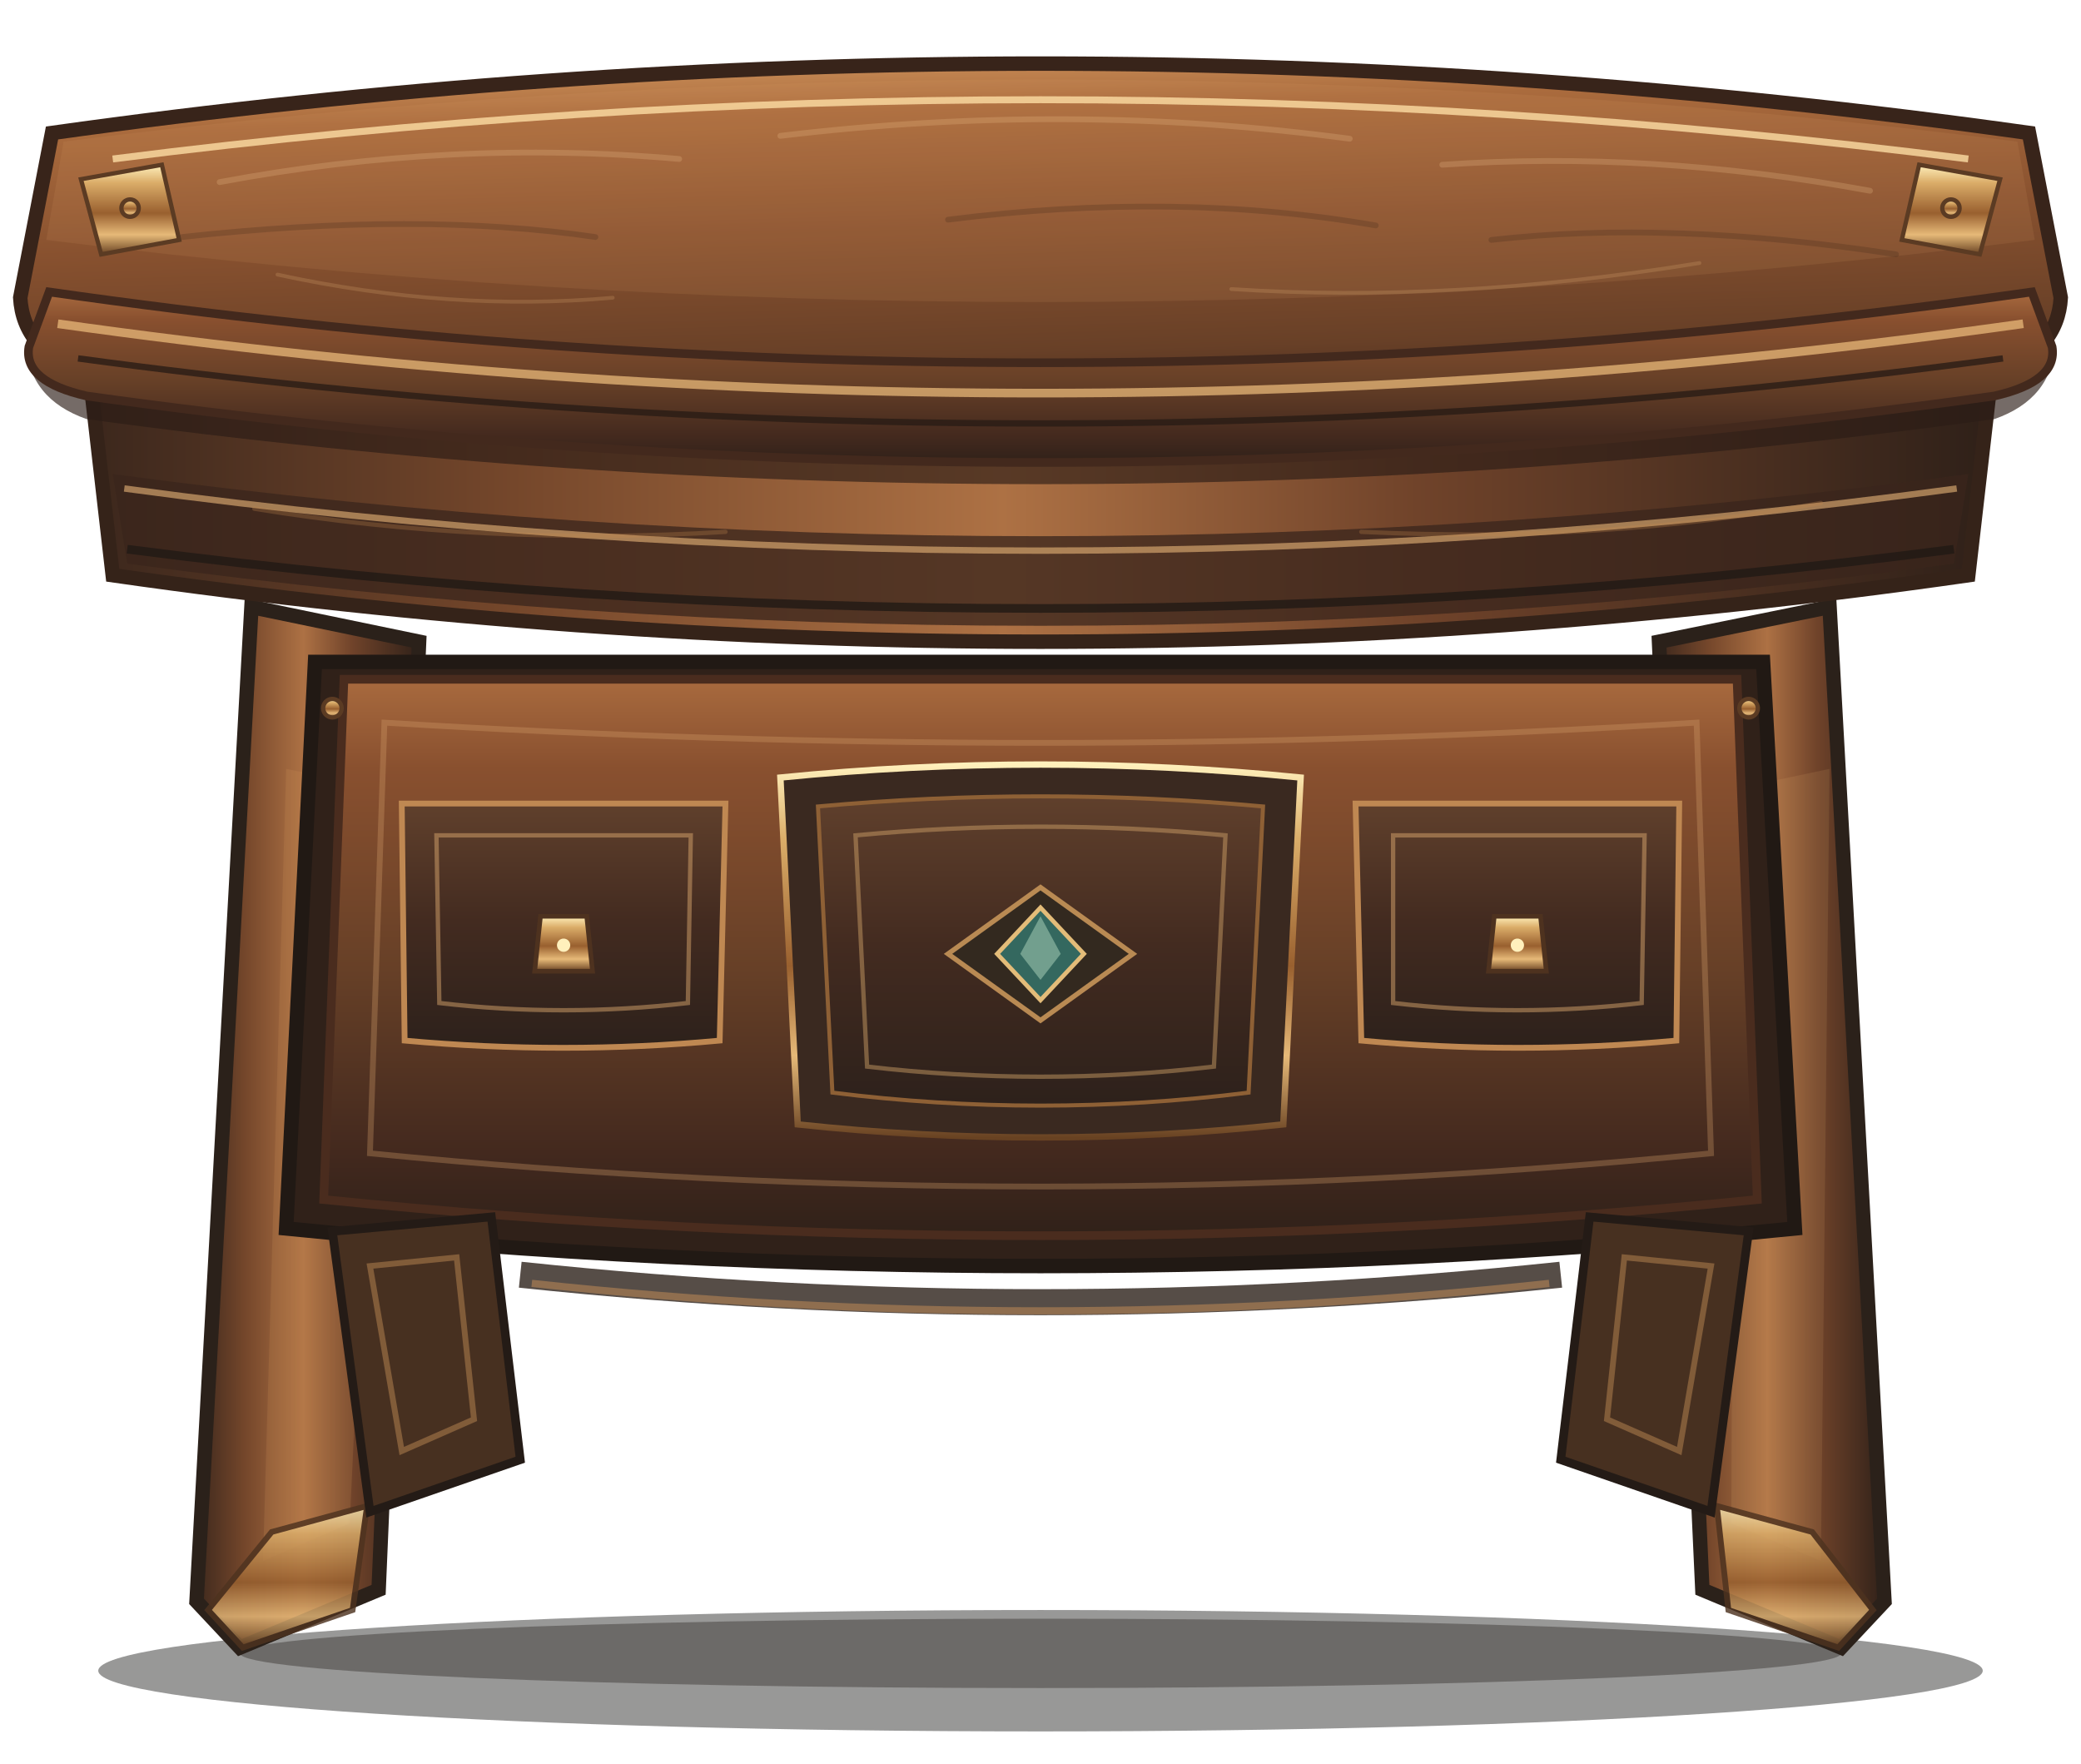
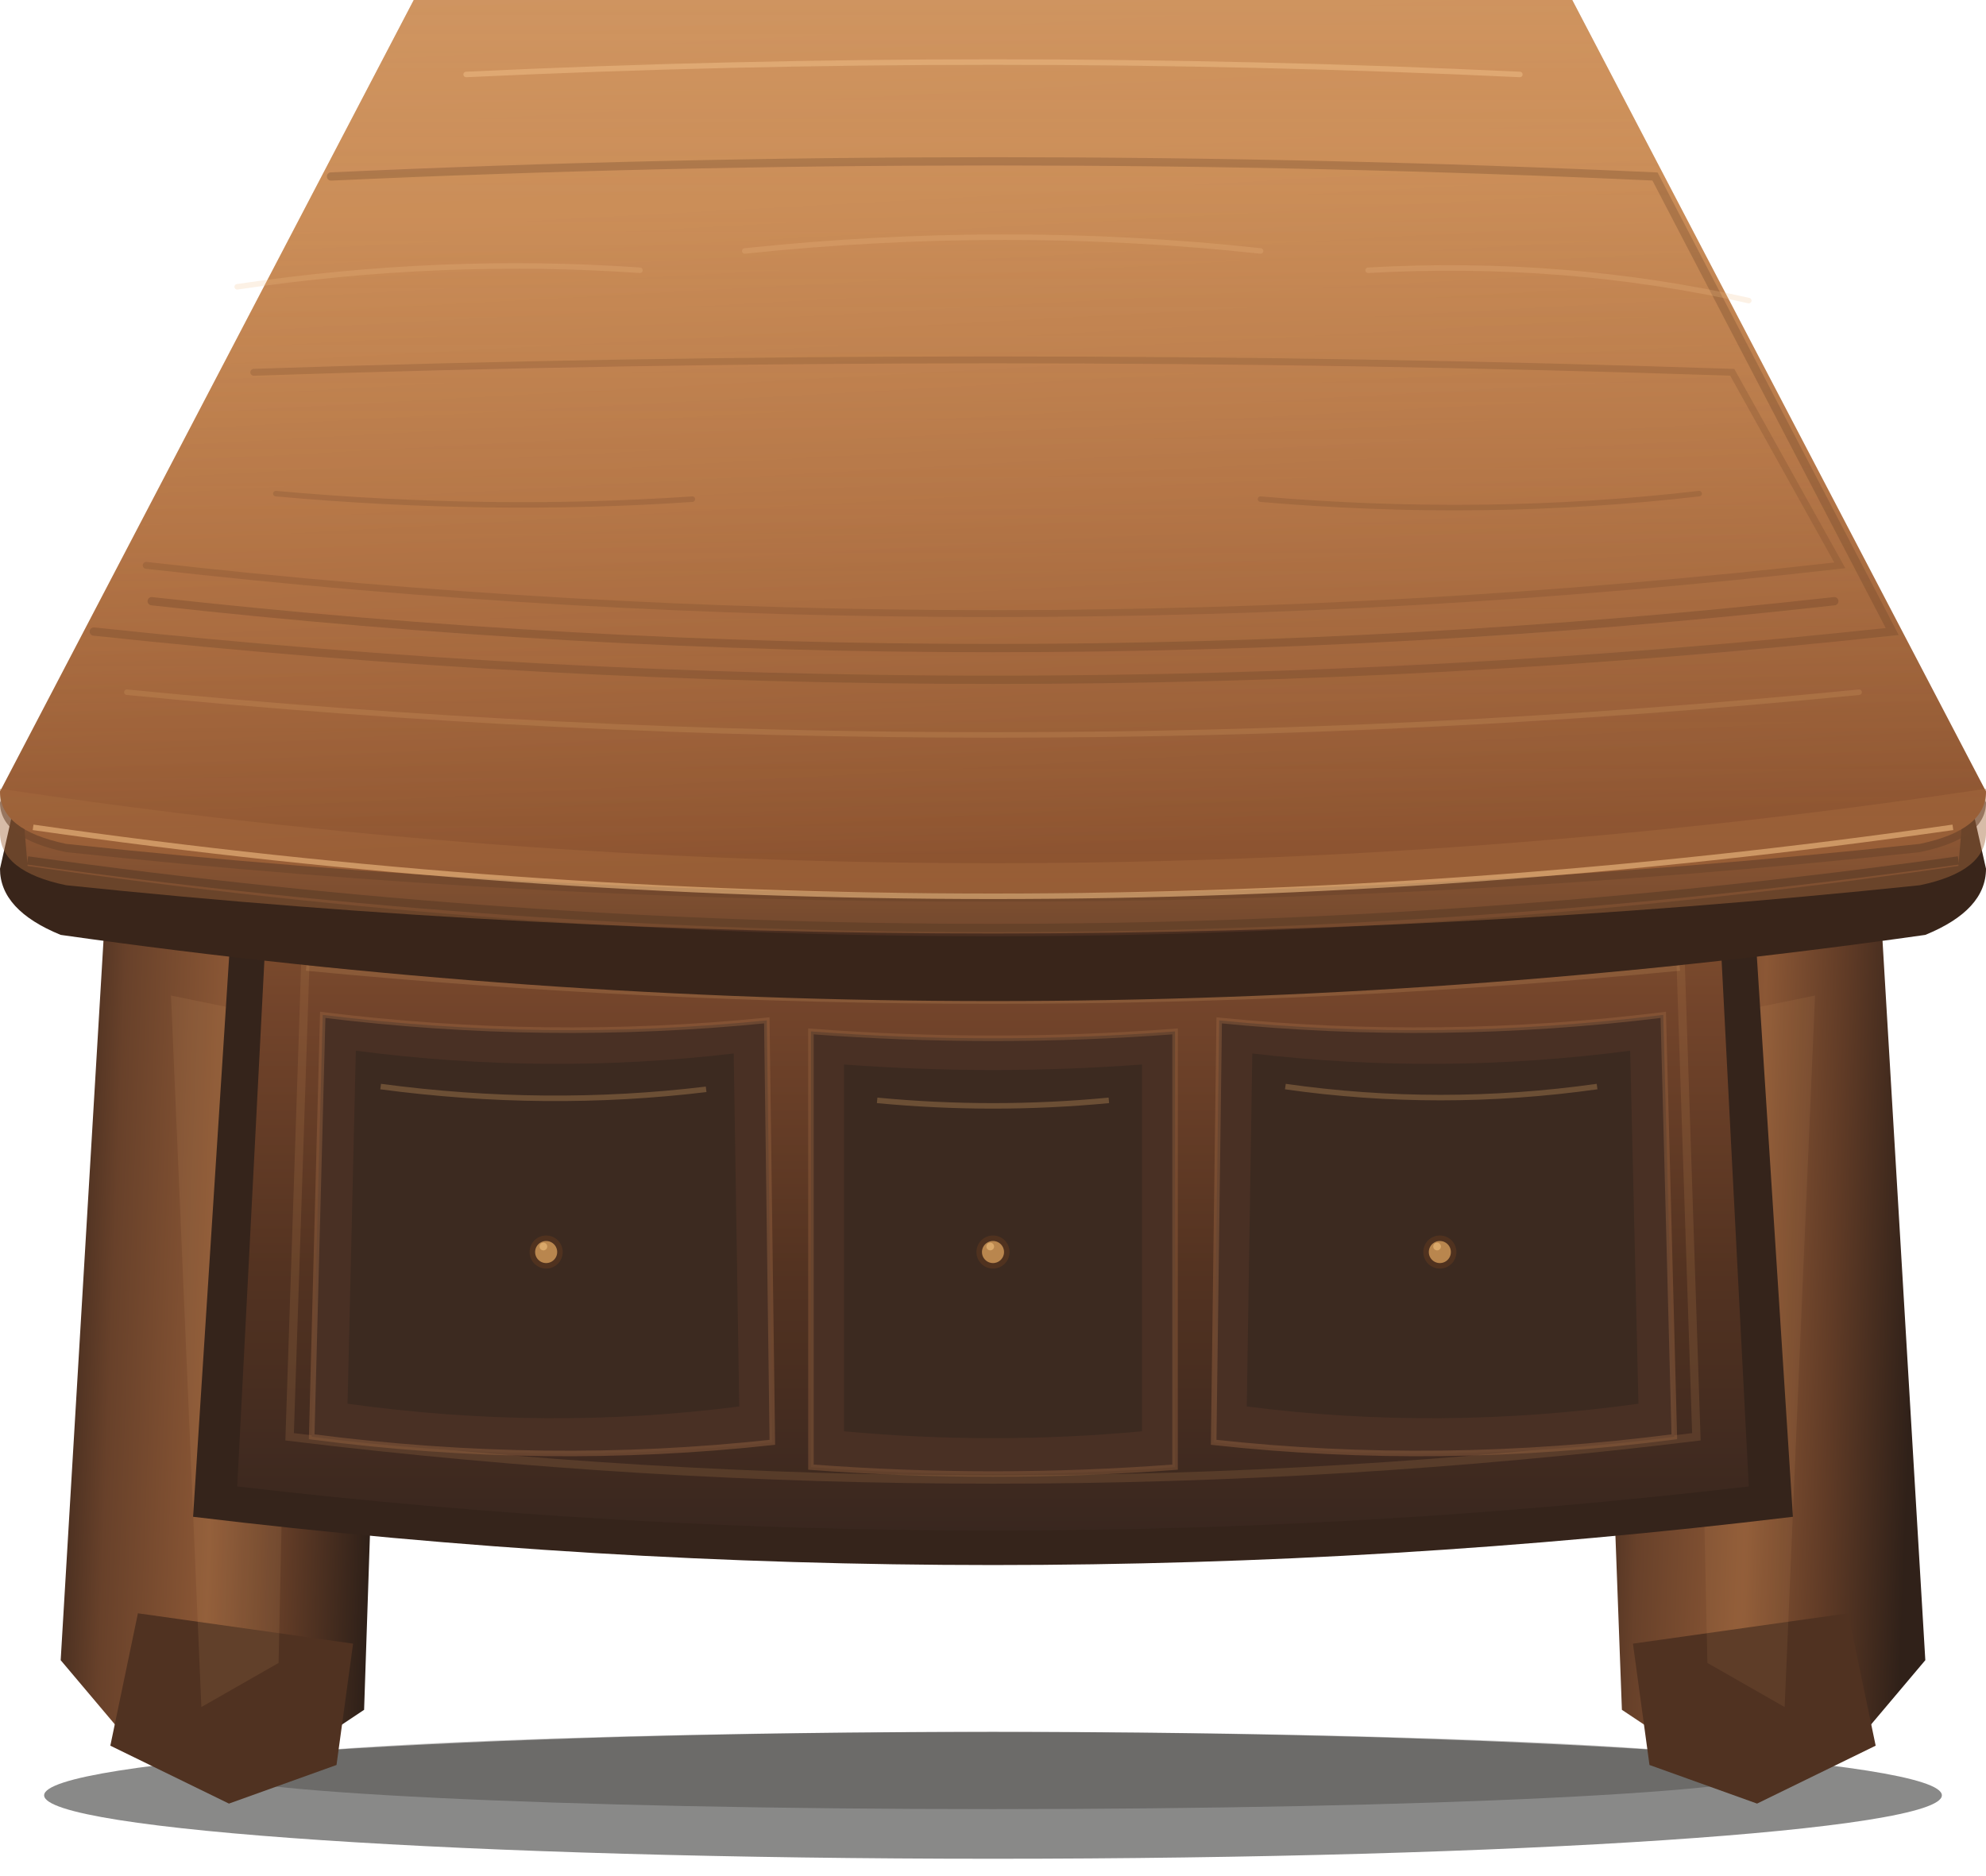
- <svg xmlns="http://www.w3.org/2000/svg" width="720" height="610" viewBox="0 0 720 610">
+ <svg xmlns="http://www.w3.org/2000/svg" width="720" height="680" viewBox="0 0 720 680">
  <defs>
-     <linearGradient id="woodTop" x1="0" y1="0" x2=".15" y2="1">
-       <stop stop-color="#d59a61" />
-       <stop offset=".18" stop-color="#aa6b3d" />
-       <stop offset=".5" stop-color="#88512f" />
-       <stop offset=".82" stop-color="#684027" />
-       <stop offset="1" stop-color="#45291d" />
+     <linearGradient id="top" x1="0" y1="0" x2=".12" y2="1">
+       <stop stop-color="#bd8050" />
+       <stop offset=".28" stop-color="#bd7c48" />
+       <stop offset=".62" stop-color="#a9683b" />
+       <stop offset="1" stop-color="#8b522f" />
    </linearGradient>
-     <linearGradient id="woodFace" x1="0" y1="0" x2="0" y2="1">
-       <stop stop-color="#a86a3e" />
-       <stop offset=".16" stop-color="#89502f" />
-       <stop offset=".52" stop-color="#674027" />
-       <stop offset=".85" stop-color="#43291e" />
+     <linearGradient id="topLight" x1="0" y1="0" x2="0" y2="1">
+       <stop stop-color="#edb77d" stop-opacity=".38" />
+       <stop offset="1" stop-color="#f0c28a" stop-opacity="0" />
+     </linearGradient>
+     <linearGradient id="edge" x1="0" y1="0" x2="0" y2="1">
+       <stop stop-color="#a8663b" />
+       <stop offset=".42" stop-color="#75452b" />
+       <stop offset="1" stop-color="#482d20" />
+     </linearGradient>
+     <linearGradient id="front" x1="0" y1="0" x2="0" y2="1">
+       <stop stop-color="#81502f" />
+       <stop offset=".16" stop-color="#74452b" />
+       <stop offset=".58" stop-color="#543321" />
+       <stop offset="1" stop-color="#39271f" />
+     </linearGradient>
+     <linearGradient id="leg" x1="0" y1="0" x2="1" y2=".1">
+       <stop stop-color="#38251b" />
+       <stop offset=".2" stop-color="#68412a" />
+       <stop offset=".52" stop-color="#8b5735" />
+       <stop offset=".76" stop-color="#603b26" />
      <stop offset="1" stop-color="#302119" />
    </linearGradient>
-     <linearGradient id="woodSide" x1="0" y1="0" x2="1" y2="0">
-       <stop stop-color="#3d281d" />
-       <stop offset=".22" stop-color="#75472b" />
-       <stop offset=".48" stop-color="#ad7144" />
-       <stop offset=".7" stop-color="#70432a" />
-       <stop offset="1" stop-color="#302119" />
-     </linearGradient>
-     <linearGradient id="brass" x1="0" y1="0" x2="0" y2="1">
-       <stop stop-color="#fff0bc" />
-       <stop offset=".2" stop-color="#dbad69" />
-       <stop offset=".54" stop-color="#99602f" />
-       <stop offset=".78" stop-color="#e6b978" />
-       <stop offset="1" stop-color="#684222" />
-     </linearGradient>
-     <linearGradient id="drawer" x1="0" y1="0" x2="0" y2="1">
-       <stop stop-color="#60402c" />
-       <stop offset=".48" stop-color="#432b20" />
-       <stop offset="1" stop-color="#2d211b" />
+     <linearGradient id="frontGlow" x1="0" y1="0" x2="1" y2="0">
+       <stop stop-color="#f1bf83" stop-opacity="0" />
+       <stop offset=".5" stop-color="#e8b77a" stop-opacity=".28" />
+       <stop offset="1" stop-color="#f1bf83" stop-opacity="0" />
    </linearGradient>
  </defs>
-   <ellipse cx="360" cy="578" rx="326" ry="21" fill="#090908" opacity=".42" />
-   <ellipse cx="360" cy="572" rx="277" ry="12" fill="#1b1511" opacity=".35" />
-   <path d="M87 210 L145 222 L131 550 L83 570 L68 554Z" fill="url(#woodSide)" stroke="#2b211a" stroke-width="5" />
-   <path d="M574 222 L633 210 L652 554 L637 570 L589 550Z" fill="url(#woodSide)" stroke="#2b211a" stroke-width="5" />
-   <path d="M99 266 L133 273 L121 527 L91 540Z" fill="#d1945b" opacity=".18" />
-   <path d="M600 273 L633 266 L630 540 L599 527Z" fill="#f0b978" opacity=".12" />
-   <path d="M94 530 L127 521 L122 557 L84 570 L72 557Z M594 521 L627 530 L648 557 L636 570 L598 557Z" fill="url(#brass)" opacity=".82" stroke="#4d321f" stroke-width="2" />
-   <path d="M109 229 L610 229 L621 425 Q360 451 99 425Z" fill="#302119" stroke="#211914" stroke-width="5" />
-   <path d="M119 235 L601 235 L608 415 Q360 440 112 415Z" fill="url(#woodFace)" stroke="#4a2c1e" stroke-width="3" />
-   <path d="M133 250 Q360 264 587 250 L592 399 Q360 422 128 399Z" fill="none" stroke="#d7a16c" stroke-width="2" opacity=".32" />
-   <path d="M270 269 Q360 260 450 269 L444 389 Q360 398 276 389Z" fill="#3a2920" stroke="url(#brass)" stroke-width="2.2" />
-   <path d="M283 279 Q360 272 437 279 L432 378 Q360 387 288 378Z" fill="url(#drawer)" stroke="#8e6035" stroke-width="1.4" />
-   <path d="M296 289 Q360 283 424 289 L420 369 Q360 376 300 369Z" fill="none" stroke="#d5a66b" stroke-width="1.5" opacity=".45" />
-   <path d="M328 330 L360 307 L392 330 L360 353Z" fill="#33291f" stroke="#b98a53" stroke-width="1.7" />
-   <path d="M360 314 L375 330 L360 346 L345 330Z" fill="#34685f" stroke="#e3bc79" stroke-width="1.5" />
-   <path d="M360 317 L367 330 L360 339 L353 330Z" fill="#c8edcf" opacity=".42" />
-   <g>
-     <path d="M139 278 L251 278 L249 360 Q195 365 140 360Z" fill="url(#drawer)" stroke="#bf8852" stroke-width="2" />
-     <path d="M151 289 L239 289 L238 347 Q195 352 152 347Z" fill="none" stroke="#d6a36c" stroke-width="1.5" opacity=".5" />
-     <path d="M469 278 L581 278 L580 360 Q525 365 471 360Z" fill="url(#drawer)" stroke="#bf8852" stroke-width="2" />
-     <path d="M482 289 L569 289 L568 347 Q525 352 482 347Z" fill="none" stroke="#d6a36c" stroke-width="1.5" opacity=".5" />
-     <path d="M187 317 L203 317 L205 336 L185 336Z M517 317 L533 317 L535 336 L515 336Z" fill="url(#brass)" stroke="#4e321f" stroke-width="1.6" />
-     <circle cx="195" cy="327" r="2.3" fill="#fff0bc" />
-     <circle cx="525" cy="327" r="2.3" fill="#fff0bc" />
+   <ellipse cx="360" cy="651" rx="344" ry="23" fill="#090807" opacity=".48" />
+   <ellipse cx="360" cy="642" rx="286" ry="14" fill="#120f0d" opacity=".25" />
+   <path d="M38 333 L141 351 L132 620 L93 646 L49 634 L22 602Z" fill="url(#leg)" />
+   <path d="M578 351 L682 333 L698 602 L671 634 L627 646 L588 620Z" fill="url(#leg)" />
+   <path d="M50 585 L128 596 L122 640 L83 654 L40 633Z" fill="#503221" />
+   <path d="M592 596 L670 585 L680 633 L637 654 L598 640Z" fill="#503221" />
+   <path d="M62 361 L106 370 L101 603 L73 619Z" fill="#d49a62" opacity=".13" />
+   <path d="M614 370 L658 361 L647 619 L619 603Z" fill="#e0a66b" opacity=".10" />
+   <path d="M85 317 L635 317 L650 550 Q360 585 70 550Z" fill="#35241b" />
+   <path d="M97 326 L623 326 L634 539 Q360 571 86 539Z" fill="url(#front)" />
+   <path d="M111 340 Q360 366 609 340 L615 521 Q360 552 105 521Z" fill="none" stroke="#bd8350" stroke-opacity=".20" stroke-width="3" />
+   <path d="M111 351 Q360 375 609 351" fill="none" stroke="#e2ad73" stroke-opacity=".18" stroke-width="2" />
+   <path d="M117 368 Q198 378 278 370 L280 523 Q198 532 113 521Z" fill="#493024" stroke="#9b6843" stroke-opacity=".42" stroke-width="2" />
+   <path d="M129 381 Q198 390 266 382 L268 510 Q198 519 126 509Z" fill="#3c2a20" />
+   <path d="M294 374 Q360 379 426 374 L426 532 Q360 537 294 532Z" fill="#493024" stroke="#9b6843" stroke-opacity=".38" stroke-width="2" />
+   <path d="M306 386 Q360 390 414 386 L414 519 Q360 524 306 519Z" fill="#3c2a20" />
+   <path d="M442 370 Q522 378 603 368 L607 521 Q522 532 440 523Z" fill="#493024" stroke="#9b6843" stroke-opacity=".42" stroke-width="2" />
+   <path d="M454 382 Q522 390 591 381 L594 509 Q522 519 452 510Z" fill="#3c2a20" />
+   <g fill="none" stroke="#c3915d" stroke-opacity=".36" stroke-width="2">
+     <path d="M138 394 Q198 402 256 395 M318 399 Q360 403 402 399 M466 394 Q522 402 579 394" />
  </g>
-   <path d="M115 426 L170 421 L180 505 L128 523Z M605 426 L550 421 L540 505 L592 523Z" fill="#473020" stroke="#241b16" stroke-width="3" />
-   <path d="M128 438 L158 435 L164 491 L139 502Z M592 438 L562 435 L556 491 L581 502Z" fill="none" stroke="#bc8752" stroke-width="2" opacity=".5" />
-   <path d="M180 441 Q360 460 540 441" fill="none" stroke="#2c2019" stroke-width="9" opacity=".8" />
-   <path d="M184 444 Q360 463 536 444" fill="none" stroke="#bd8955" stroke-width="2.5" opacity=".55" />
-   <path d="M29 112 Q360 158 691 112 L681 199 Q360 245 39 199Z" fill="url(#woodSide)" stroke="#352319" stroke-width="5" />
-   <path d="M39 164 Q360 207 681 164 L676 195 Q360 238 44 195Z" fill="#3a251b" opacity=".76" />
-   <path d="M43 169 Q360 212 677 169" fill="none" stroke="#e4b276" stroke-width="2.2" opacity=".62" />
-   <path d="M44 190 Q360 231 676 190" fill="none" stroke="#211914" stroke-width="3" opacity=".8" />
-   <path d="M25 55 Q360 5 695 55 L711 119 Q710 138 690 145 Q360 190 30 145 Q10 138 9 119Z" fill="#2b1c15" opacity=".65" />
-   <path d="M18 46 Q360 -2 702 46 L713 103 Q712 121 691 129 Q360 175 29 129 Q8 121 7 103Z" fill="url(#woodTop)" stroke="#38241a" stroke-width="5" />
-   <path d="M22 49 Q360 6 698 49 L704 83 Q360 126 16 83Z" fill="#d59a61" opacity=".13" />
-   <path d="M17 101 Q360 150 703 101 L710 120 Q712 132 690 137 Q360 183 30 137 Q8 132 10 120Z" fill="url(#woodFace)" stroke="#43291d" stroke-width="3" />
-   <path d="M20 112 Q360 160 700 112" fill="none" stroke="#edbd7c" stroke-width="3" opacity=".72" />
-   <path d="M27 124 Q360 169 693 124" fill="none" stroke="#281b14" stroke-width="2.2" opacity=".78" />
-   <path d="M39 55 Q360 14 681 55" fill="none" stroke="#ffe0a7" stroke-width="2.4" opacity=".78" />
+   <g fill="#b9864e" stroke="#50321f" stroke-width="2">
+     <circle cx="198" cy="454" r="5" />
+     <circle cx="360" cy="454" r="5" />
+     <circle cx="522" cy="454" r="5" />
+   </g>
+   <g fill="#f1c17d" opacity=".58">
+     <circle cx="197" cy="452" r="1.4" />
+     <circle cx="359" cy="452" r="1.4" />
+     <circle cx="521" cy="452" r="1.4" />
+   </g>
+   <path d="M9 275 Q360 330 711 275 L720 315 Q720 330 698 339 Q360 387 22 339 Q0 330 0 315Z" fill="#39251a" />
+   <path d="M7 278 Q360 333 713 278 L710 314 Q360 365 10 314Z" fill="url(#edge)" />
+   <path d="M9 285 Q360 340 711 285" fill="none" stroke="#e5ae72" stroke-opacity=".72" stroke-width="3" />
+   <path d="M10 312 Q360 361 710 312" fill="none" stroke="#281b14" stroke-opacity=".75" stroke-width="3" />
+   <path d="M150 8 Q360 -4 570 8 L720 291 Q720 304 696 309 Q360 345 24 309 Q0 304 0 291Z" fill="#3b2519" opacity=".58" />
+   <path d="M150 0 Q360 -10 570 0 L720 287 Q720 301 696 306 Q360 342 24 306 Q0 301 0 287Z" fill="url(#top)" />
+   <path d="M150 0 Q360 -10 570 0 L720 287 Q720 301 696 306 Q360 342 24 306 Q0 301 0 287Z" fill="url(#topLight)" />
  <g fill="none" stroke-linecap="round">
-     <path d="M76 63 Q156 48 235 55 M270 47 Q370 35 467 48 M499 57 Q571 52 647 66" stroke="#f2c78f" stroke-width="2" opacity=".23" />
-     <path d="M63 82 Q145 73 206 82 M328 76 Q407 66 476 78 M516 83 Q578 76 656 88" stroke="#3b2418" stroke-width="2" opacity=".23" />
-     <path d="M96 95 Q156 108 212 103 M426 100 Q502 105 588 91" stroke="#edbb7d" stroke-width="1.3" opacity=".2" />
-     <path d="M88 176 Q168 189 251 184 M471 184 Q554 188 630 174" stroke="#c4874e" stroke-width="1.5" opacity=".27" />
+     <path d="M120 64 Q360 53 600 64 L686 229 Q360 264 34 229" stroke="#633d27" stroke-opacity=".28" stroke-width="3" />
+     <path d="M92 135 Q360 126 628 135 L667 205 Q360 240 53 205" stroke="#6a4128" stroke-opacity=".22" stroke-width="2.5" />
+     <path d="M55 218 Q360 252 665 218" stroke="#633b25" stroke-opacity=".29" stroke-width="3" />
+     <path d="M169 27 Q360 18 551 27" stroke="#f5c58d" stroke-opacity=".45" stroke-width="2" />
+     <path d="M86 104 Q160 93 232 98 M270 91 Q365 81 457 91 M496 98 Q567 94 634 109" stroke="#f2c28a" stroke-opacity=".22" stroke-width="2" />
+     <path d="M46 251 Q360 282 674 251" stroke="#f2bd7c" stroke-opacity=".16" stroke-width="2" />
+     <path d="M100 179 Q178 186 251 181 M457 181 Q538 188 616 179" stroke="#4b2d1d" stroke-opacity=".16" stroke-width="2" />
  </g>
-   <g fill="url(#brass)" stroke="#5b3b23" stroke-width="1.5">
-     <path d="M28 62 L56 57 L62 83 L35 88Z" />
-     <path d="M664 57 L692 62 L685 88 L658 83Z" />
-     <circle cx="45" cy="72" r="3" />
-     <circle cx="675" cy="72" r="3" />
-     <circle cx="115" cy="245" r="3.2" />
-     <circle cx="605" cy="245" r="3.2" />
-   </g>
+   <path d="M0 286 Q360 340 720 286 L720 302 Q720 316 696 321 Q360 356 24 321 Q0 316 0 302Z" fill="#a66a3d" opacity=".45" />
+   <path d="M12 300 Q360 350 708 300" fill="none" stroke="#f0bd82" stroke-opacity=".60" stroke-width="2" />
</svg>
